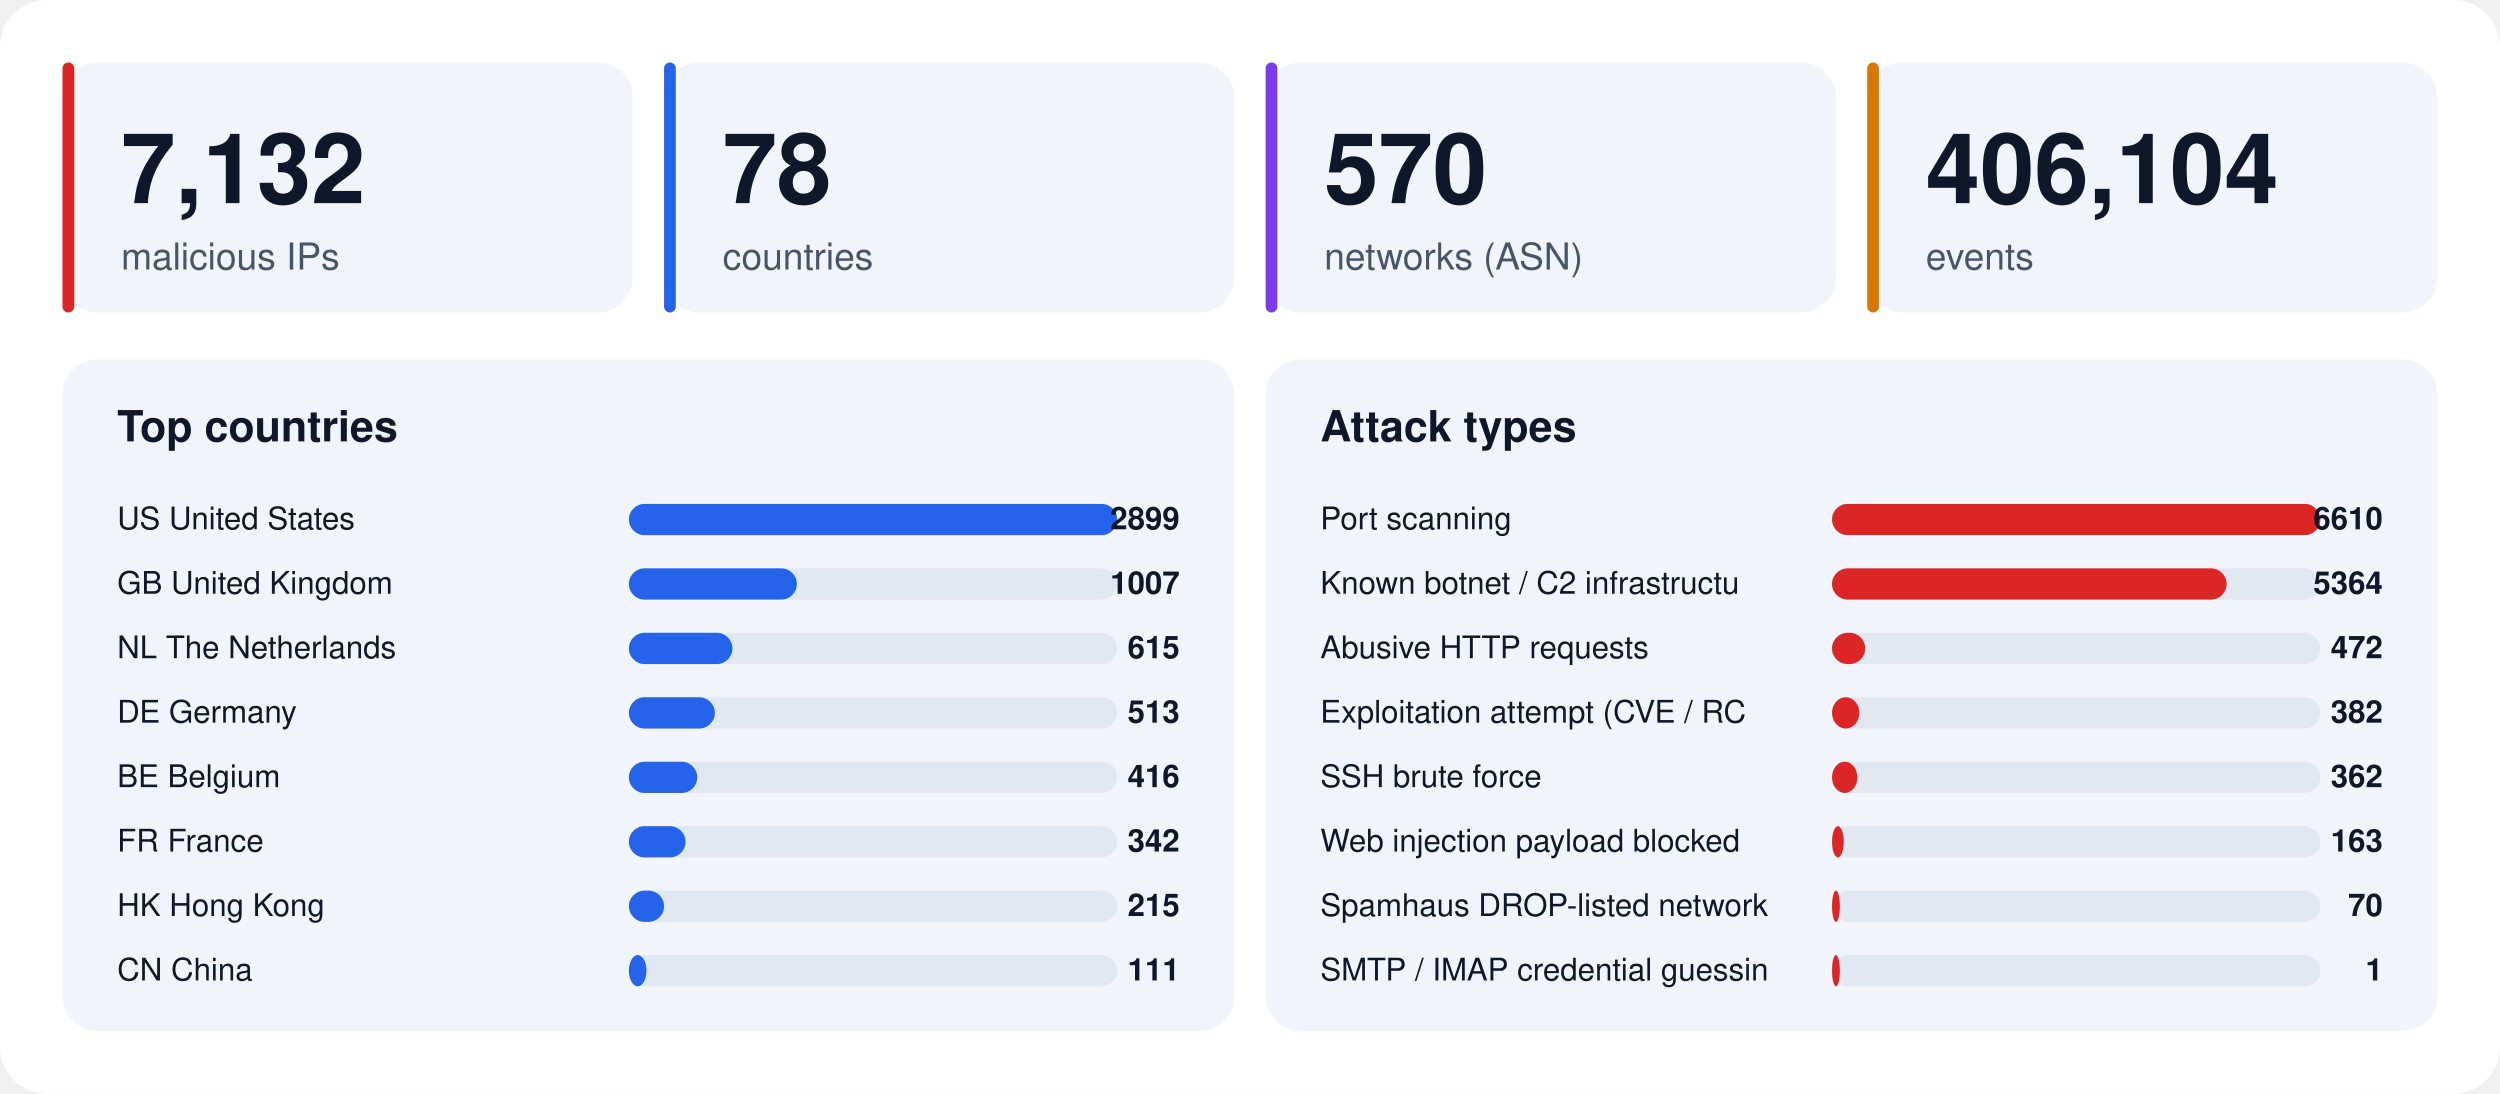
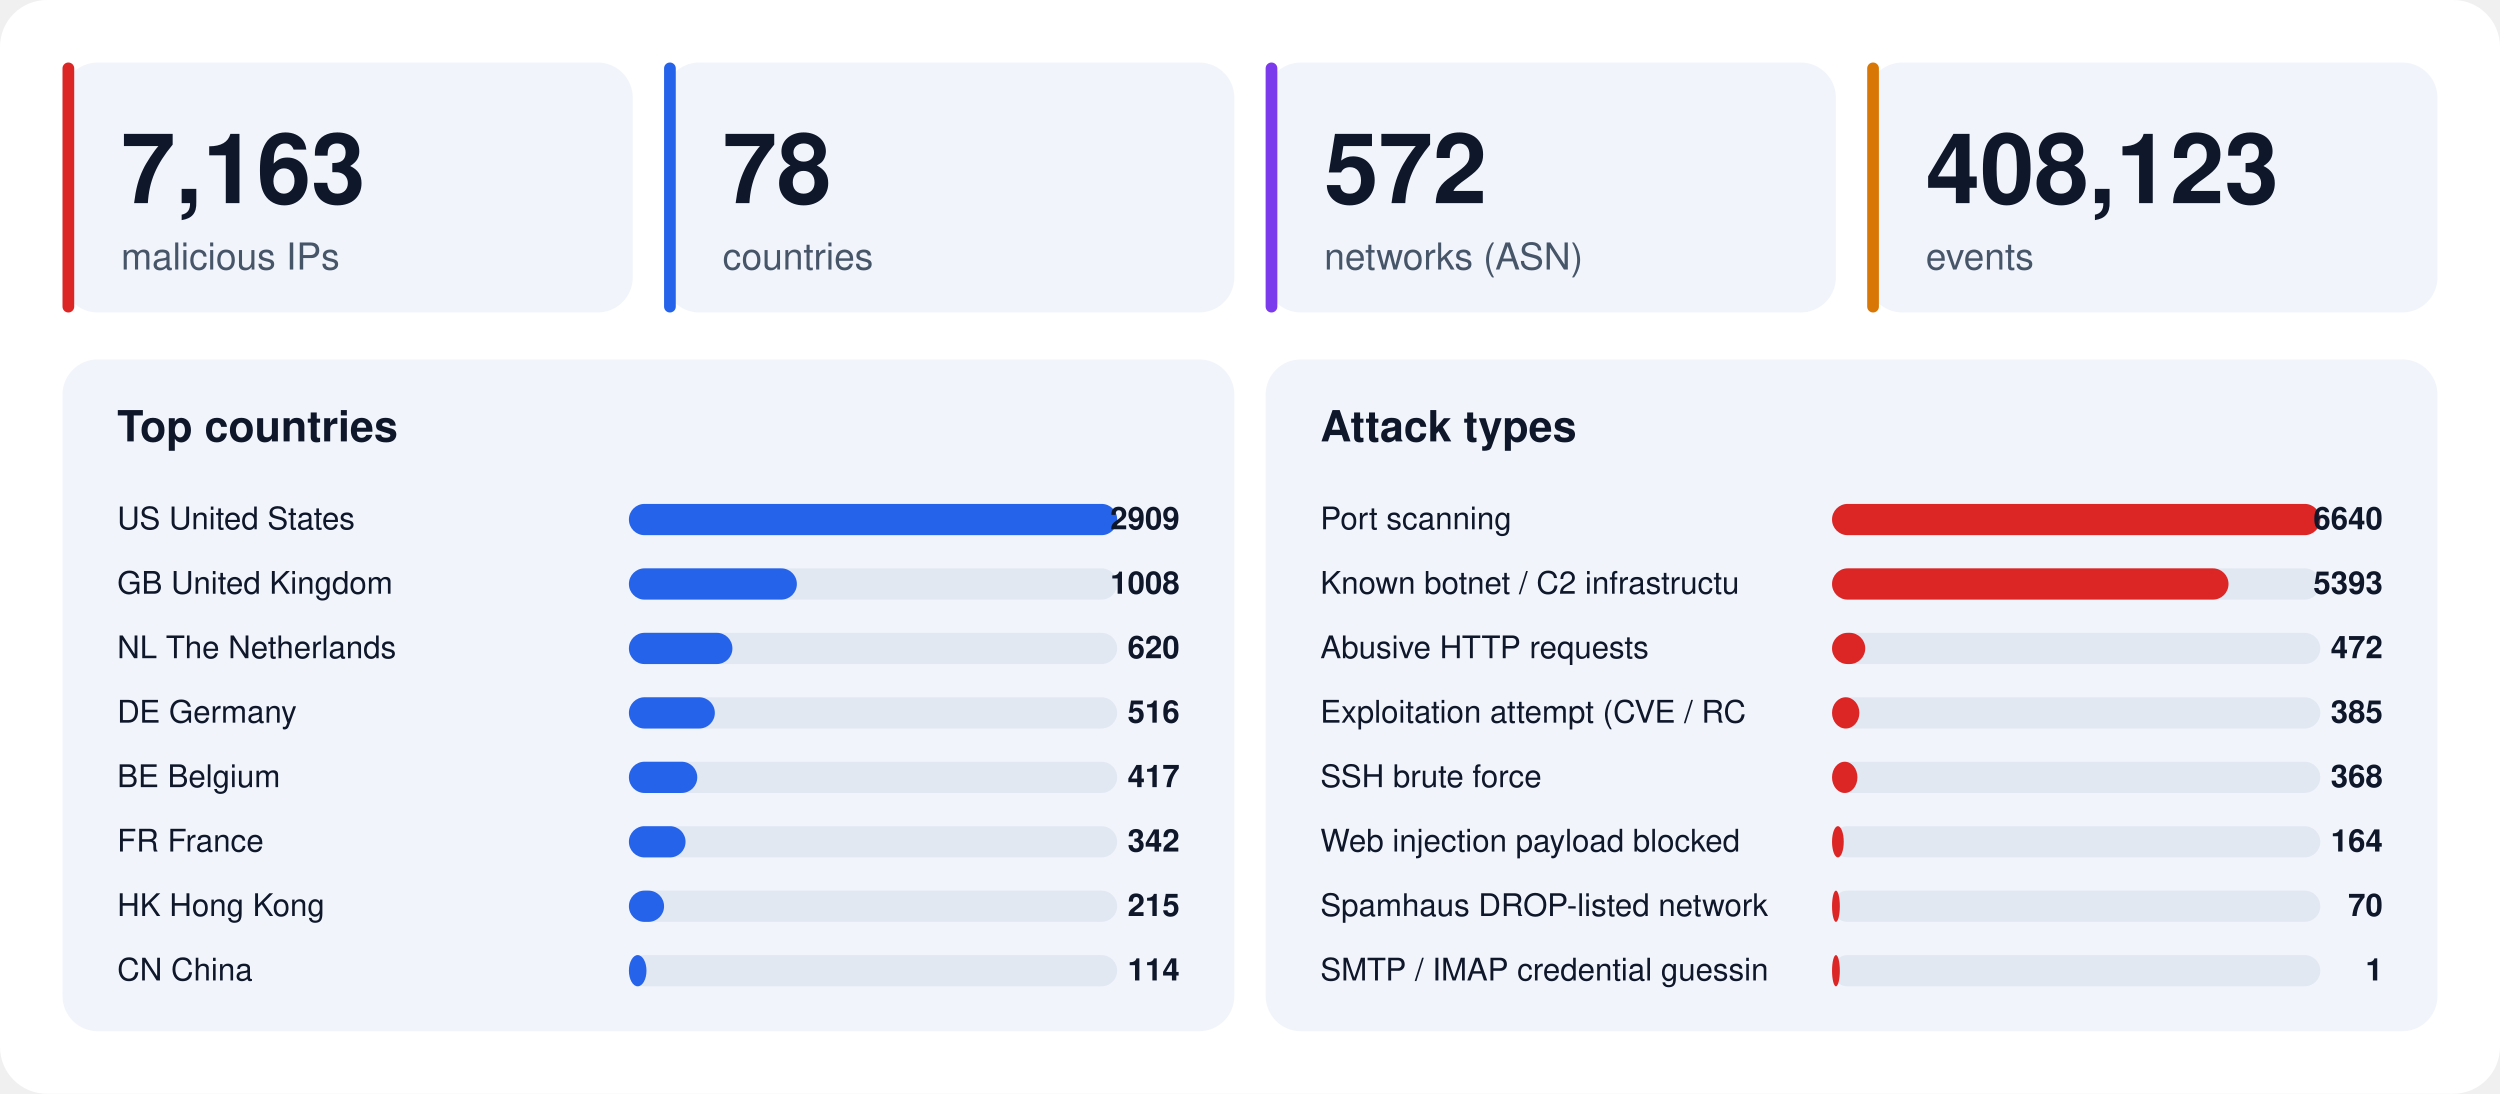
<svg xmlns="http://www.w3.org/2000/svg" width="1280" height="560" viewBox="0 0 1280 560" font-family="-apple-system,BlinkMacSystemFont,'Segoe UI',Helvetica,Arial,sans-serif">
  <rect width="1280" height="560" rx="24" fill="#ffffff" />
  <rect x="32" y="32" width="292" height="128" rx="18" fill="#f1f5fb" />
  <rect x="32" y="32" width="6" height="128" rx="3" fill="#dc2626" />
-   <text x="62" y="104" font-size="50" font-weight="800" fill="#0f172a">7,132</text>
+   <text x="62" y="104" font-size="50" font-weight="800" fill="#0f172a">7,163</text>
  <text x="62" y="138" font-size="19" fill="#475569">malicious IPs</text>
  <rect x="340" y="32" width="292" height="128" rx="18" fill="#f1f5fb" />
  <rect x="340" y="32" width="6" height="128" rx="3" fill="#2563eb" />
  <text x="370" y="104" font-size="50" font-weight="800" fill="#0f172a">78</text>
  <text x="370" y="138" font-size="19" fill="#475569">countries</text>
  <rect x="648" y="32" width="292" height="128" rx="18" fill="#f1f5fb" />
  <rect x="648" y="32" width="6" height="128" rx="3" fill="#7c3aed" />
-   <text x="678" y="104" font-size="50" font-weight="800" fill="#0f172a">570</text>
+   <text x="678" y="104" font-size="50" font-weight="800" fill="#0f172a">572</text>
  <text x="678" y="138" font-size="19" fill="#475569">networks (ASN)</text>
  <rect x="956" y="32" width="292" height="128" rx="18" fill="#f1f5fb" />
  <rect x="956" y="32" width="6" height="128" rx="3" fill="#d97706" />
-   <text x="986" y="104" font-size="50" font-weight="800" fill="#0f172a">406,104</text>
+   <text x="986" y="104" font-size="50" font-weight="800" fill="#0f172a">408,123</text>
  <text x="986" y="138" font-size="19" fill="#475569">events</text>
  <rect x="32" y="184" width="600" height="344" rx="18" fill="#f1f5fb" />
  <text x="60" y="226" font-size="22" font-weight="700" fill="#0f172a">Top countries</text>
  <text x="60" y="271" font-size="16" fill="#0f172a">US  United States</text>
  <rect x="322" y="258" width="250" height="16" rx="8" fill="#e2e8f2" />
  <rect x="322" y="258" width="250" height="16" rx="8" fill="#2563eb" />
-   <text x="604" y="271" font-size="16" font-weight="700" text-anchor="end" fill="#0f172a">2899</text>
+   <text x="604" y="271" font-size="16" font-weight="700" text-anchor="end" fill="#0f172a">2909</text>
  <text x="60" y="304" font-size="16" fill="#0f172a">GB  United Kingdom</text>
  <rect x="322" y="291" width="250" height="16" rx="8" fill="#e2e8f2" />
  <rect x="322" y="291" width="86" height="16" rx="8" fill="#2563eb" />
-   <text x="604" y="304" font-size="16" font-weight="700" text-anchor="end" fill="#0f172a">1007</text>
+   <text x="604" y="304" font-size="16" font-weight="700" text-anchor="end" fill="#0f172a">1008</text>
  <text x="60" y="337" font-size="16" fill="#0f172a">NL  The Netherlands</text>
  <rect x="322" y="324" width="250" height="16" rx="8" fill="#e2e8f2" />
  <rect x="322" y="324" width="53" height="16" rx="8" fill="#2563eb" />
-   <text x="604" y="337" font-size="16" font-weight="700" text-anchor="end" fill="#0f172a">615</text>
+   <text x="604" y="337" font-size="16" font-weight="700" text-anchor="end" fill="#0f172a">620</text>
  <text x="60" y="370" font-size="16" fill="#0f172a">DE  Germany</text>
  <rect x="322" y="357" width="250" height="16" rx="8" fill="#e2e8f2" />
  <rect x="322" y="357" width="44" height="16" rx="8" fill="#2563eb" />
-   <text x="604" y="370" font-size="16" font-weight="700" text-anchor="end" fill="#0f172a">513</text>
+   <text x="604" y="370" font-size="16" font-weight="700" text-anchor="end" fill="#0f172a">516</text>
  <text x="60" y="403" font-size="16" fill="#0f172a">BE  Belgium</text>
  <rect x="322" y="390" width="250" height="16" rx="8" fill="#e2e8f2" />
  <rect x="322" y="390" width="35" height="16" rx="8" fill="#2563eb" />
-   <text x="604" y="403" font-size="16" font-weight="700" text-anchor="end" fill="#0f172a">416</text>
+   <text x="604" y="403" font-size="16" font-weight="700" text-anchor="end" fill="#0f172a">417</text>
  <text x="60" y="436" font-size="16" fill="#0f172a">FR  France</text>
  <rect x="322" y="423" width="250" height="16" rx="8" fill="#e2e8f2" />
  <rect x="322" y="423" width="29" height="16" rx="8" fill="#2563eb" />
  <text x="604" y="436" font-size="16" font-weight="700" text-anchor="end" fill="#0f172a">342</text>
  <text x="60" y="469" font-size="16" fill="#0f172a">HK  Hong Kong</text>
  <rect x="322" y="456" width="250" height="16" rx="8" fill="#e2e8f2" />
  <rect x="322" y="456" width="18" height="16" rx="8" fill="#2563eb" />
  <text x="604" y="469" font-size="16" font-weight="700" text-anchor="end" fill="#0f172a">215</text>
  <text x="60" y="502" font-size="16" fill="#0f172a">CN  China</text>
  <rect x="322" y="489" width="250" height="16" rx="8" fill="#e2e8f2" />
  <rect x="322" y="489" width="9" height="16" rx="8" fill="#2563eb" />
-   <text x="604" y="502" font-size="16" font-weight="700" text-anchor="end" fill="#0f172a">111</text>
+   <text x="604" y="502" font-size="16" font-weight="700" text-anchor="end" fill="#0f172a">114</text>
  <rect x="648" y="184" width="600" height="344" rx="18" fill="#f1f5fb" />
  <text x="676" y="226" font-size="22" font-weight="700" fill="#0f172a">Attack types</text>
  <text x="676" y="271" font-size="16" fill="#0f172a">Port scanning</text>
  <rect x="938" y="258" width="250" height="16" rx="8" fill="#e2e8f2" />
  <rect x="938" y="258" width="250" height="16" rx="8" fill="#dc2626" />
-   <text x="1220" y="271" font-size="16" font-weight="700" text-anchor="end" fill="#0f172a">6610</text>
+   <text x="1220" y="271" font-size="16" font-weight="700" text-anchor="end" fill="#0f172a">6640</text>
  <text x="676" y="304" font-size="16" fill="#0f172a">Known botnet / C2 infrastructu</text>
  <rect x="938" y="291" width="250" height="16" rx="8" fill="#e2e8f2" />
-   <rect x="938" y="291" width="202" height="16" rx="8" fill="#dc2626" />
-   <text x="1220" y="304" font-size="16" font-weight="700" text-anchor="end" fill="#0f172a">5364</text>
+   <rect x="938" y="291" width="203" height="16" rx="8" fill="#dc2626" />
+   <text x="1220" y="304" font-size="16" font-weight="700" text-anchor="end" fill="#0f172a">5393</text>
  <text x="676" y="337" font-size="16" fill="#0f172a">Abusive HTTP requests</text>
  <rect x="938" y="324" width="250" height="16" rx="8" fill="#e2e8f2" />
  <rect x="938" y="324" width="17" height="16" rx="8" fill="#dc2626" />
  <text x="1220" y="337" font-size="16" font-weight="700" text-anchor="end" fill="#0f172a">472</text>
  <text x="676" y="370" font-size="16" fill="#0f172a">Exploitation attempt (CVE / RC</text>
  <rect x="938" y="357" width="250" height="16" rx="8" fill="#e2e8f2" />
  <rect x="938" y="357" width="14" height="16" rx="8" fill="#dc2626" />
-   <text x="1220" y="370" font-size="16" font-weight="700" text-anchor="end" fill="#0f172a">382</text>
+   <text x="1220" y="370" font-size="16" font-weight="700" text-anchor="end" fill="#0f172a">385</text>
  <text x="676" y="403" font-size="16" fill="#0f172a">SSH brute force</text>
  <rect x="938" y="390" width="250" height="16" rx="8" fill="#e2e8f2" />
  <rect x="938" y="390" width="13" height="16" rx="8" fill="#dc2626" />
-   <text x="1220" y="403" font-size="16" font-weight="700" text-anchor="end" fill="#0f172a">362</text>
+   <text x="1220" y="403" font-size="16" font-weight="700" text-anchor="end" fill="#0f172a">368</text>
  <text x="676" y="436" font-size="16" fill="#0f172a">Web injection payload blocked </text>
  <rect x="938" y="423" width="250" height="16" rx="8" fill="#e2e8f2" />
  <rect x="938" y="423" width="6" height="16" rx="8" fill="#dc2626" />
-   <text x="1220" y="436" font-size="16" font-weight="700" text-anchor="end" fill="#0f172a">163</text>
+   <text x="1220" y="436" font-size="16" font-weight="700" text-anchor="end" fill="#0f172a">164</text>
  <text x="676" y="469" font-size="16" fill="#0f172a">Spamhaus DROP-listed network</text>
  <rect x="938" y="456" width="250" height="16" rx="8" fill="#e2e8f2" />
  <rect x="938" y="456" width="4" height="16" rx="8" fill="#dc2626" />
  <text x="1220" y="469" font-size="16" font-weight="700" text-anchor="end" fill="#0f172a">70</text>
  <text x="676" y="502" font-size="16" fill="#0f172a">SMTP / IMAP credential guessin</text>
  <rect x="938" y="489" width="250" height="16" rx="8" fill="#e2e8f2" />
  <rect x="938" y="489" width="4" height="16" rx="8" fill="#dc2626" />
  <text x="1220" y="502" font-size="16" font-weight="700" text-anchor="end" fill="#0f172a">1</text>
</svg>
